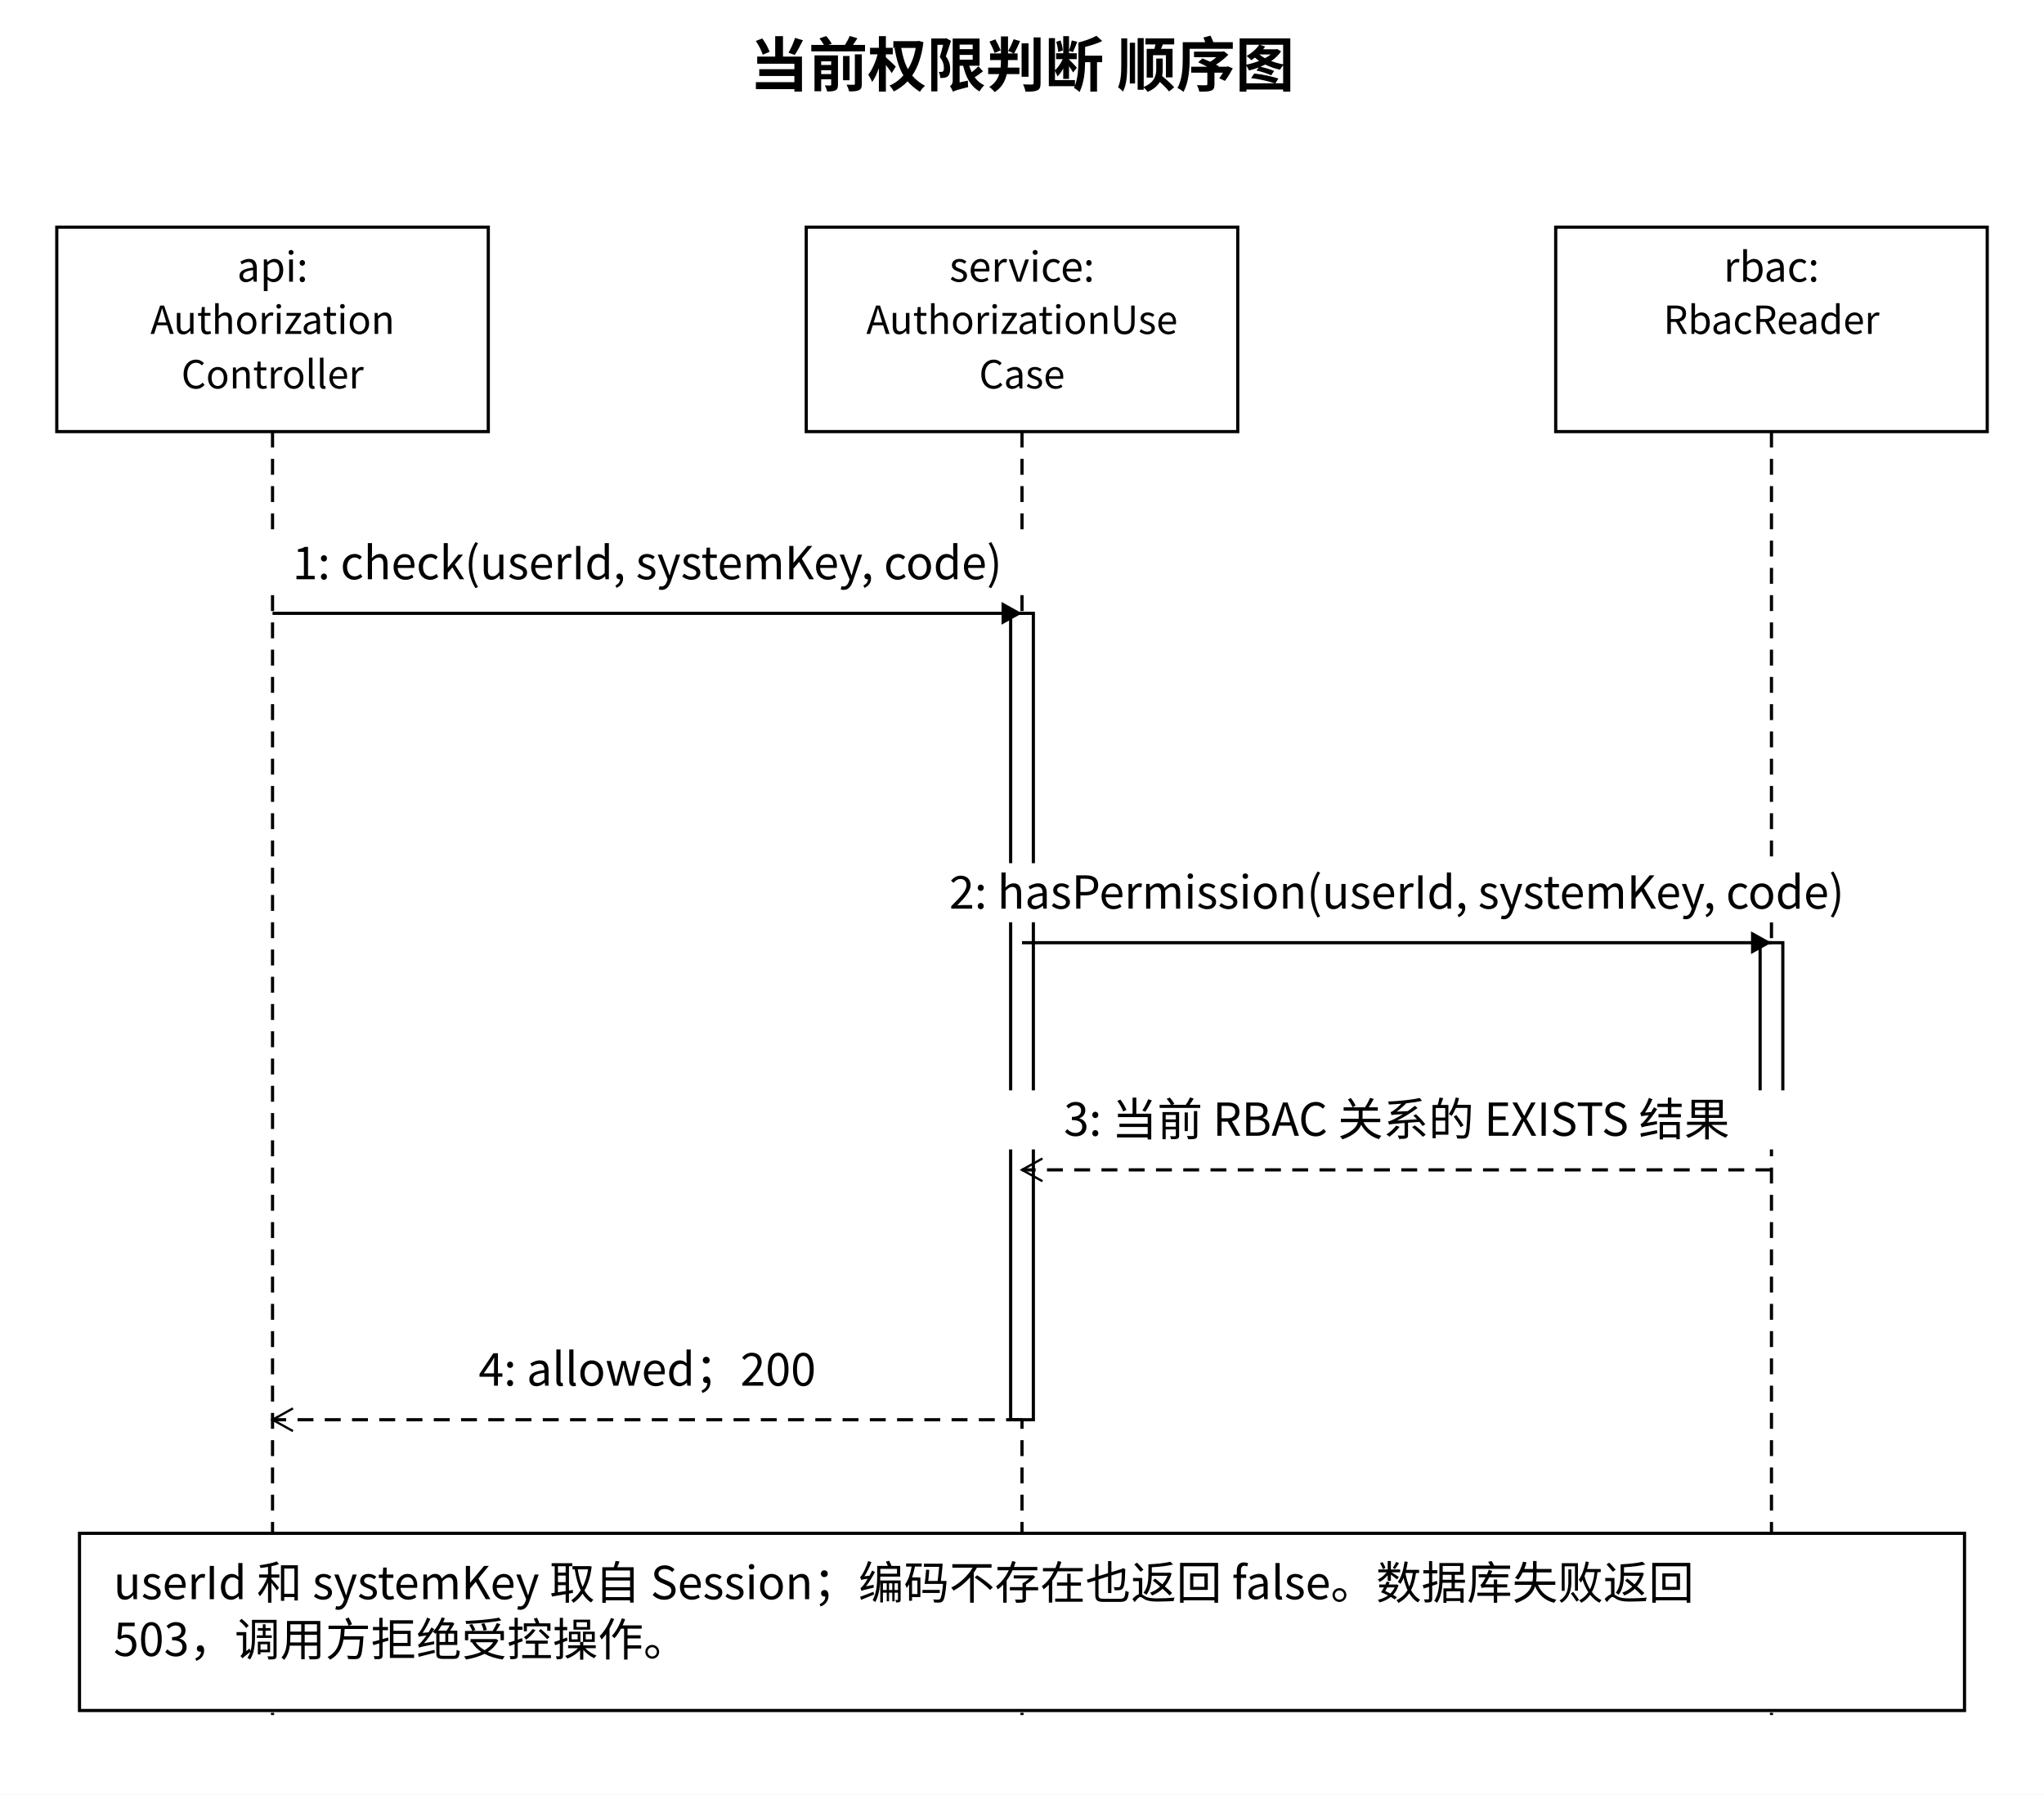
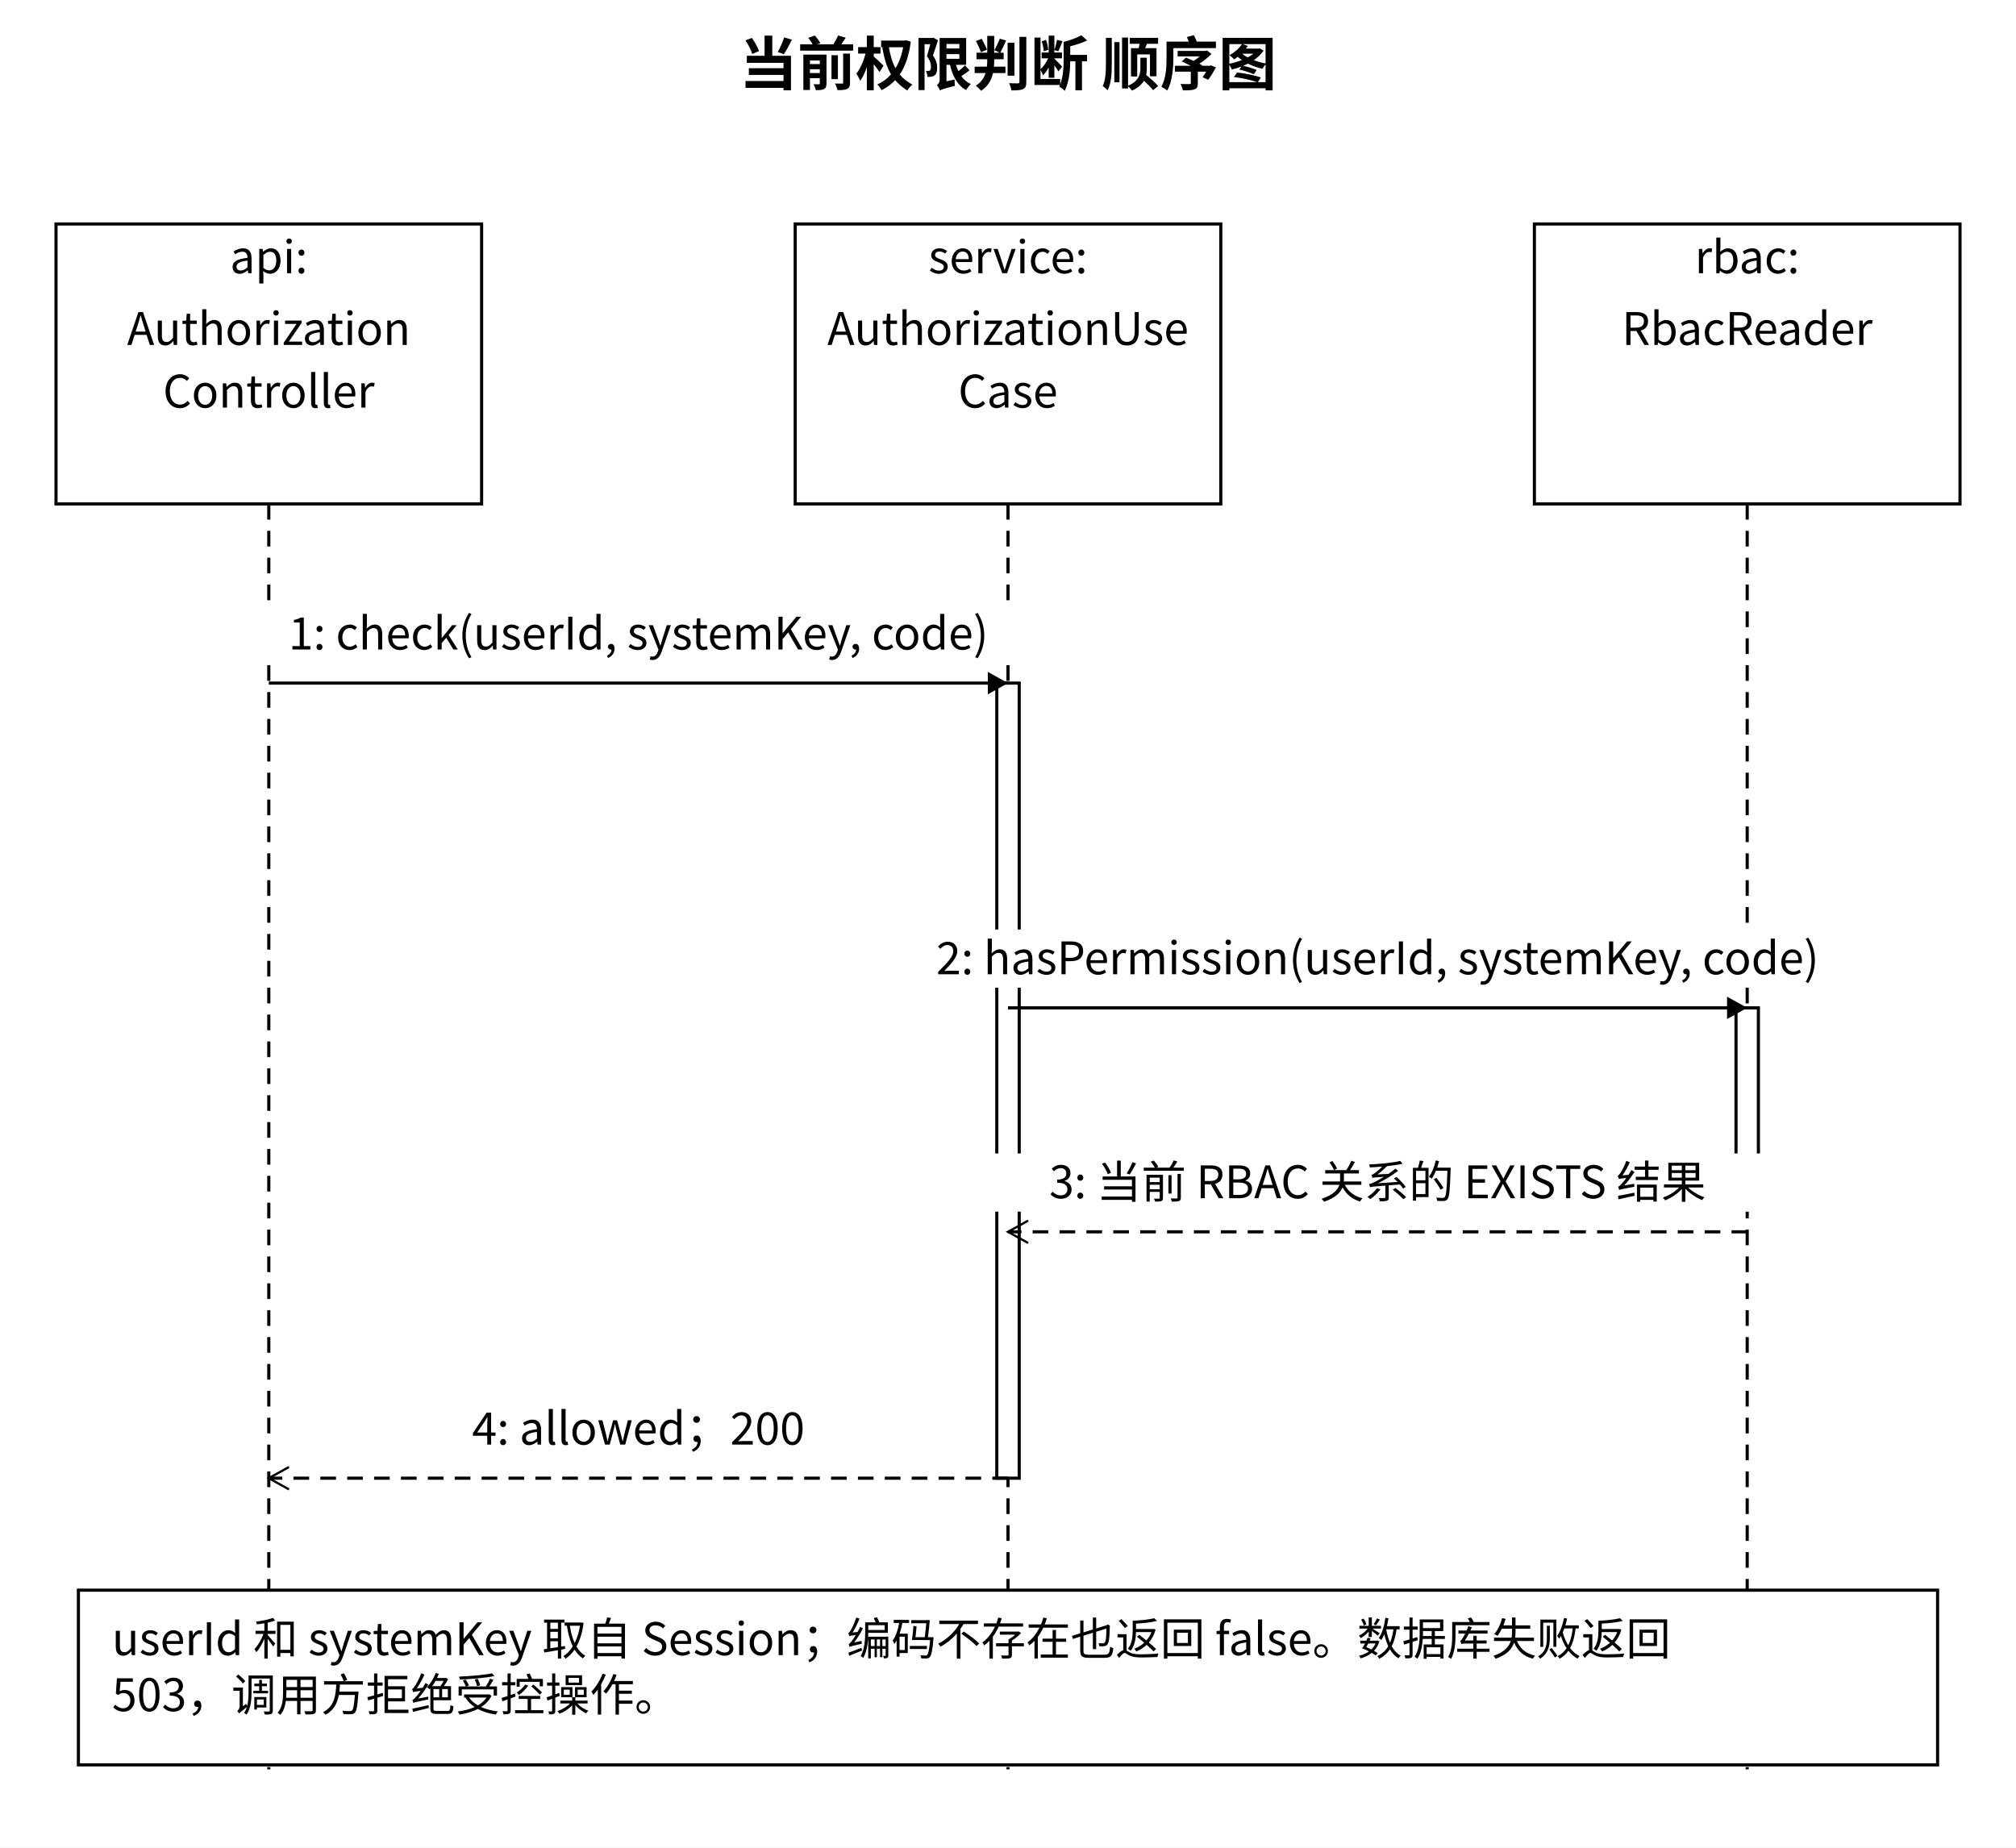
- <svg xmlns="http://www.w3.org/2000/svg" width="900" height="790" viewBox="0 0 900 790">
+ <svg xmlns="http://www.w3.org/2000/svg" width="900" height="825" viewBox="0 0 900 825">
  <style>text{font-family:'PingFang SC','Microsoft YaHei','Noto Sans CJK SC',system-ui,sans-serif;fill:black}</style>
  <defs>
    <marker id="open" markerWidth="12" markerHeight="12" refX="10" refY="6" orient="auto" markerUnits="userSpaceOnUse">
      <path d="M1,1 L10,6 L1,11" fill="none" stroke="black" />
    </marker>
    <marker id="filled" markerWidth="12" markerHeight="12" refX="10" refY="6" orient="auto" markerUnits="userSpaceOnUse">
      <path d="M1,1 L10,6 L1,11 Z" fill="black" />
    </marker>
    <marker id="triangle" markerWidth="16" markerHeight="16" refX="14" refY="8" orient="auto" markerUnits="userSpaceOnUse">
      <path d="M1,1 L14,8 L1,15 Z" fill="white" stroke="black" />
    </marker>
  </defs>
  <rect width="100%" height="100%" fill="white" />
  <text x="450.0" y="38" font-size="26" text-anchor="middle" font-weight="600">当前权限判断 顺序图</text>
-   <rect x="25" y="100" width="190" height="90" rx="0" fill="white" stroke="black" stroke-width="1.4" />
-   <text x="120" y="124" font-size="18" text-anchor="middle" font-weight="400">api:</text>
-   <text x="120" y="147" font-size="17" text-anchor="middle" font-weight="400">Authorization</text>
-   <text x="120" y="171" font-size="17" text-anchor="middle" font-weight="400">Controller</text>
-   <path d="M 120,190 L 120,755" fill="none" stroke="black" stroke-width="1.4" stroke-dasharray="7 5" />
-   <rect x="355" y="100" width="190" height="90" rx="0" fill="white" stroke="black" stroke-width="1.4" />
-   <text x="450" y="124" font-size="18" text-anchor="middle" font-weight="400">service:</text>
-   <text x="450" y="147" font-size="17" text-anchor="middle" font-weight="400">AuthorizationUse</text>
-   <text x="450" y="171" font-size="17" text-anchor="middle" font-weight="400">Case</text>
-   <path d="M 450,190 L 450,755" fill="none" stroke="black" stroke-width="1.4" stroke-dasharray="7 5" />
-   <rect x="685" y="100" width="190" height="90" rx="0" fill="white" stroke="black" stroke-width="1.4" />
-   <text x="780" y="124" font-size="18" text-anchor="middle" font-weight="400">rbac:</text>
-   <text x="780" y="147" font-size="17" text-anchor="middle" font-weight="400">RbacReader</text>
-   <path d="M 780,190 L 780,755" fill="none" stroke="black" stroke-width="1.4" stroke-dasharray="7 5" />
-   <rect x="445" y="270" width="10" height="355" rx="0" fill="white" stroke="black" stroke-width="1.4" />
-   <path d="M 120,270 L 450,270" fill="none" stroke="black" stroke-width="1.4" marker-end="url(#filled)" />
-   <rect x="91.9" y="235" width="386.2" height="26" fill="white" />
-   <text x="285.0" y="255" font-size="20" text-anchor="middle" font-weight="400">1: check(userId, systemKey, code)</text>
-   <rect x="775" y="415" width="10" height="75" rx="0" fill="white" stroke="black" stroke-width="1.4" />
-   <path d="M 450,415 L 780,415" fill="none" stroke="black" stroke-width="1.4" marker-end="url(#filled)" />
-   <rect x="376.3" y="380" width="477.4" height="26" fill="white" />
-   <text x="615.0" y="400" font-size="20" text-anchor="middle" font-weight="400">2: hasPermission(userId, systemKey, code)</text>
-   <path d="M 780,515 L 450,515" fill="none" stroke="black" stroke-width="1.4" stroke-dasharray="7 5" marker-end="url(#open)" />
-   <rect x="443.1" y="480" width="343.8" height="26" fill="white" />
-   <text x="615.0" y="500" font-size="20" text-anchor="middle" font-weight="400">3: 当前 RBAC 关系的 EXISTS 结果</text>
-   <path d="M 450,625 L 120,625" fill="none" stroke="black" stroke-width="1.4" stroke-dasharray="7 5" marker-end="url(#open)" />
-   <rect x="195.9" y="590" width="178.2" height="26" fill="white" />
-   <text x="285.0" y="610" font-size="20" text-anchor="middle" font-weight="400">4: allowed；200</text>
-   <rect x="35" y="675" width="830" height="78" rx="0" fill="white" stroke="black" stroke-width="1.4" />
-   <text x="50" y="704" font-size="20" text-anchor="start" font-weight="400">userId 和 systemKey 取自 Session；编码不存在也返回 false。数据库失败返回</text>
-   <text x="50" y="729" font-size="20" text-anchor="start" font-weight="400">503，调用方拒绝受控操作。</text>
+   <rect x="25" y="100" width="190" height="125" rx="0" fill="white" stroke="black" stroke-width="1.4" />
+   <text x="120" y="122" font-size="20" text-anchor="middle" font-weight="400">api:</text>
+   <text x="120" y="154" font-size="20" text-anchor="middle" font-weight="400">Authorization</text>
+   <text x="120" y="182" font-size="20" text-anchor="middle" font-weight="400">Controller</text>
+   <path d="M 120,225 L 120,790" fill="none" stroke="black" stroke-width="1.4" stroke-dasharray="7 5" />
+   <rect x="355" y="100" width="190" height="125" rx="0" fill="white" stroke="black" stroke-width="1.4" />
+   <text x="450" y="122" font-size="20" text-anchor="middle" font-weight="400">service:</text>
+   <text x="450" y="154" font-size="20" text-anchor="middle" font-weight="400">AuthorizationUse</text>
+   <text x="450" y="182" font-size="20" text-anchor="middle" font-weight="400">Case</text>
+   <path d="M 450,225 L 450,790" fill="none" stroke="black" stroke-width="1.4" stroke-dasharray="7 5" />
+   <rect x="685" y="100" width="190" height="125" rx="0" fill="white" stroke="black" stroke-width="1.4" />
+   <text x="780" y="122" font-size="20" text-anchor="middle" font-weight="400">rbac:</text>
+   <text x="780" y="154" font-size="20" text-anchor="middle" font-weight="400">RbacReader</text>
+   <path d="M 780,225 L 780,790" fill="none" stroke="black" stroke-width="1.4" stroke-dasharray="7 5" />
+   <rect x="445" y="305" width="10" height="355" rx="0" fill="white" stroke="black" stroke-width="1.4" />
+   <path d="M 120,305 L 450,305" fill="none" stroke="black" stroke-width="1.4" marker-end="url(#filled)" />
+   <rect x="91.9" y="270" width="386.2" height="26" fill="white" />
+   <text x="285.0" y="290" font-size="20" text-anchor="middle" font-weight="400">1: check(userId, systemKey, code)</text>
+   <rect x="775" y="450" width="10" height="75" rx="0" fill="white" stroke="black" stroke-width="1.4" />
+   <path d="M 450,450 L 780,450" fill="none" stroke="black" stroke-width="1.4" marker-end="url(#filled)" />
+   <rect x="376.3" y="415" width="477.4" height="26" fill="white" />
+   <text x="615.0" y="435" font-size="20" text-anchor="middle" font-weight="400">2: hasPermission(userId, systemKey, code)</text>
+   <path d="M 780,550 L 450,550" fill="none" stroke="black" stroke-width="1.4" stroke-dasharray="7 5" marker-end="url(#open)" />
+   <rect x="443.1" y="515" width="343.8" height="26" fill="white" />
+   <text x="615.0" y="535" font-size="20" text-anchor="middle" font-weight="400">3: 当前 RBAC 关系的 EXISTS 结果</text>
+   <path d="M 450,660 L 120,660" fill="none" stroke="black" stroke-width="1.4" stroke-dasharray="7 5" marker-end="url(#open)" />
+   <rect x="195.9" y="625" width="178.2" height="26" fill="white" />
+   <text x="285.0" y="645" font-size="20" text-anchor="middle" font-weight="400">4: allowed；200</text>
+   <rect x="35" y="710" width="830" height="78" rx="0" fill="white" stroke="black" stroke-width="1.4" />
+   <text x="50" y="739" font-size="20" text-anchor="start" font-weight="400">userId 和 systemKey 取自 Session；编码不存在也返回 false。数据库失败返回</text>
+   <text x="50" y="764" font-size="20" text-anchor="start" font-weight="400">503，调用方拒绝受控操作。</text>
</svg>
